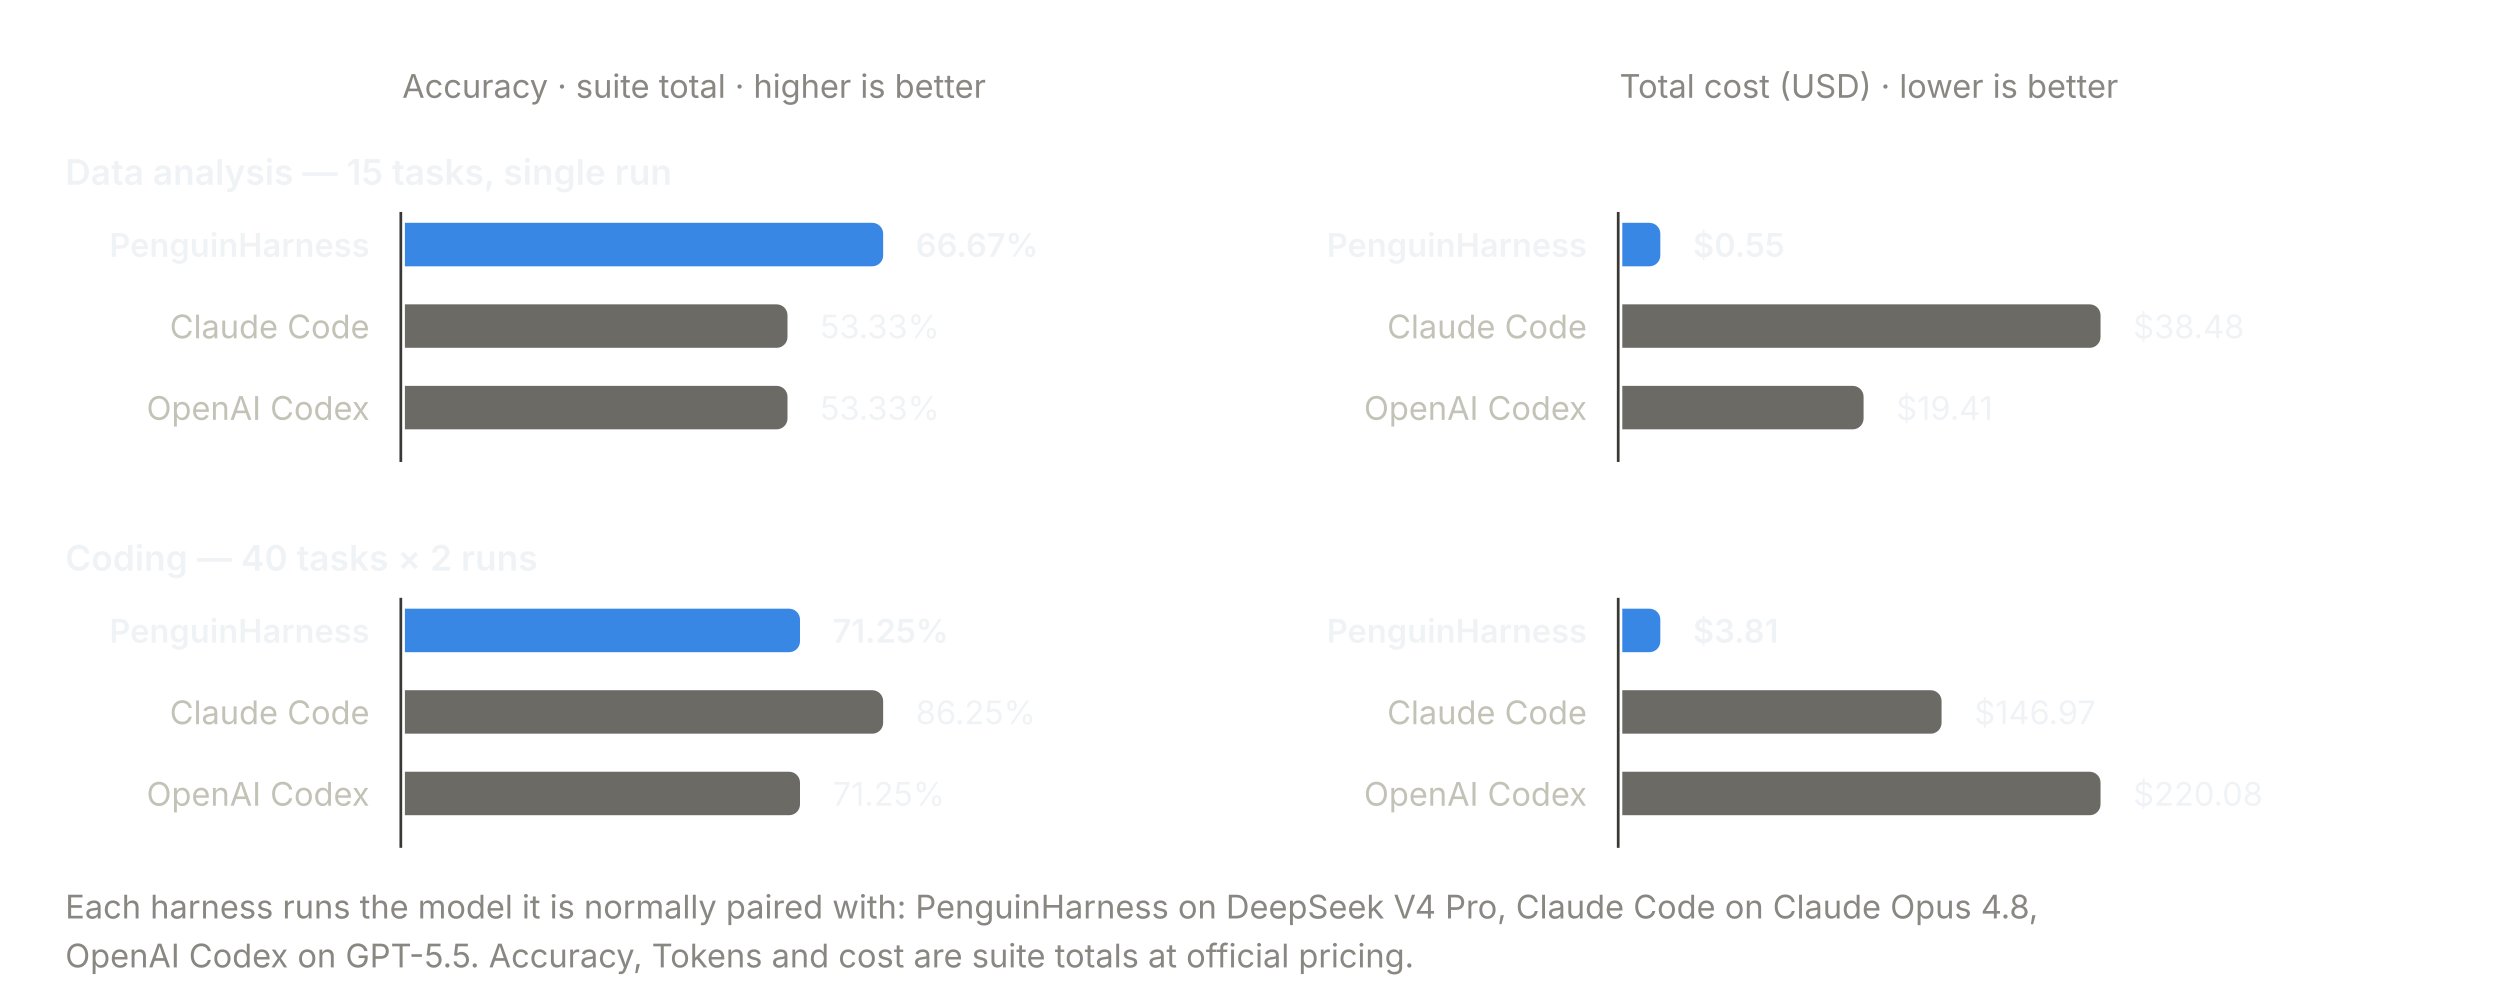
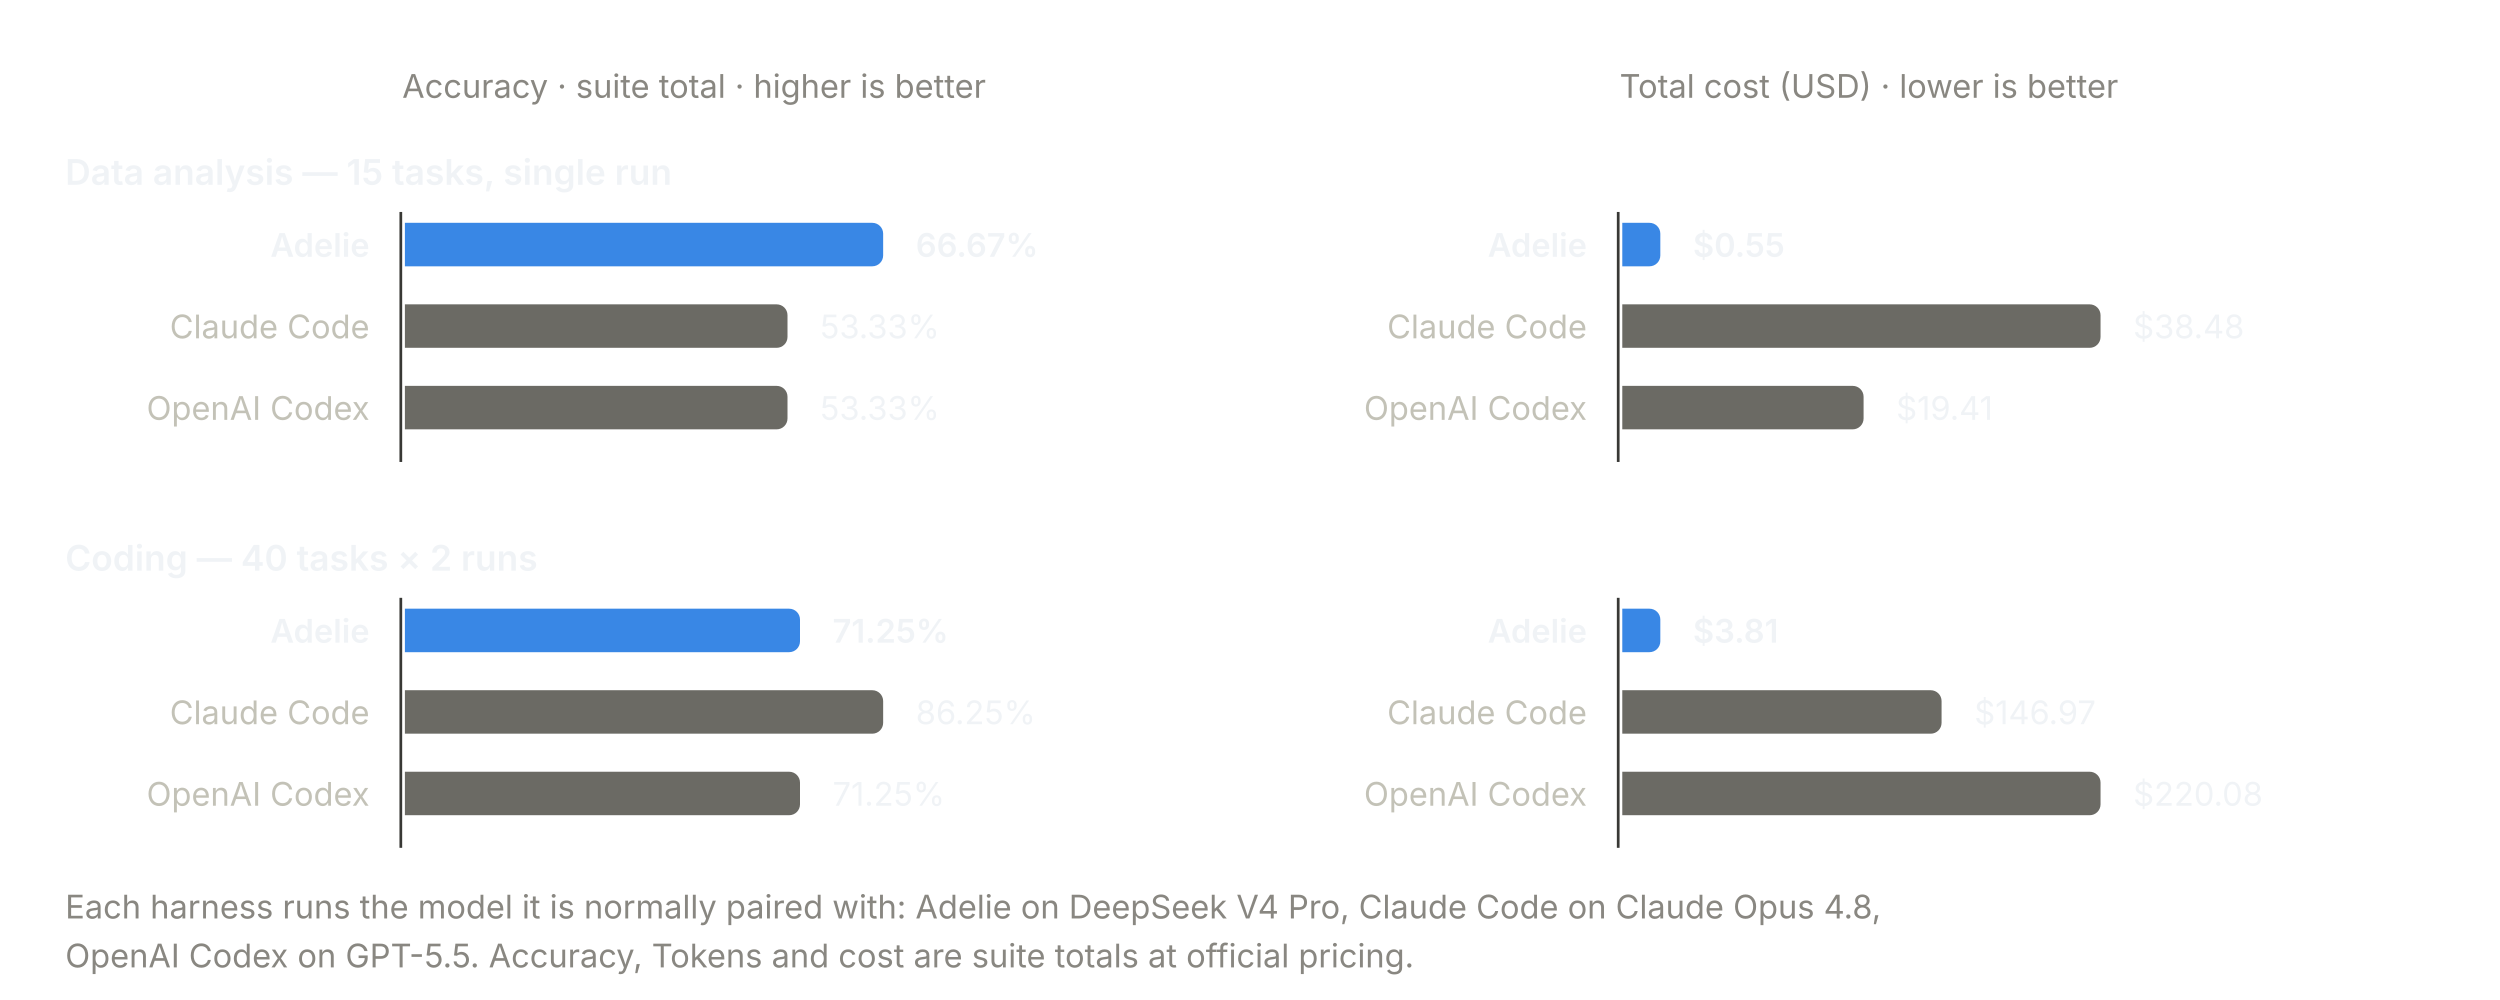
- <svg xmlns="http://www.w3.org/2000/svg" viewBox="0 0 920 368" width="920" height="368" role="img" aria-label="Benchmark: PenguinHarness vs Claude Code vs OpenAI Codex on two suites — comparable accuracy at a small fraction of the cost">
+ <svg xmlns="http://www.w3.org/2000/svg" viewBox="0 0 920 368" width="920" height="368" role="img" aria-label="Benchmark: Adelie vs Claude Code vs OpenAI Codex on two suites — comparable accuracy at a small fraction of the cost">
  <text x="148" y="36" font-size="12" font-weight="400" fill="#898781" text-anchor="start" font-family="system-ui, -apple-system, 'Segoe UI', sans-serif">Accuracy · suite total · higher is better</text>
  <text x="596" y="36" font-size="12" font-weight="400" fill="#898781" text-anchor="start" font-family="system-ui, -apple-system, 'Segoe UI', sans-serif">Total cost (USD) · lower is better</text>
  <text x="24" y="68" font-size="13" font-weight="600" fill="#f0f3f6" text-anchor="start" font-family="system-ui, -apple-system, 'Segoe UI', sans-serif">Data analysis — 15 tasks, single run</text>
  <rect x="147" y="78" width="1" height="92" fill="#383835" />
-   <text x="136" y="94.5" font-size="12" font-weight="600" fill="#f0f3f6" text-anchor="end" font-family="system-ui, -apple-system, 'Segoe UI', sans-serif">PenguinHarness</text>
+   <text x="136" y="94.5" font-size="12" font-weight="600" fill="#f0f3f6" text-anchor="end" font-family="system-ui, -apple-system, 'Segoe UI', sans-serif">Adelie</text>
  <path d="M149 82 h172.0 a4 4 0 0 1 4 4 v8 a4 4 0 0 1 -4 4 h-172.0 z" fill="#3987e5" />
  <text x="337" y="94.5" font-size="12" font-weight="600" fill="#f0f3f6" text-anchor="start" font-family="system-ui, -apple-system, 'Segoe UI', sans-serif">66.67%</text>
  <text x="136" y="124.5" font-size="12" font-weight="400" fill="#c3c2b7" text-anchor="end" font-family="system-ui, -apple-system, 'Segoe UI', sans-serif">Claude Code</text>
  <path d="M149 112 h136.8 a4 4 0 0 1 4 4 v8 a4 4 0 0 1 -4 4 h-136.8 z" fill="#6b6a64" />
  <text x="301.784" y="124.5" font-size="12" font-weight="400" fill="#f0f3f6" text-anchor="start" font-family="system-ui, -apple-system, 'Segoe UI', sans-serif">53.33%</text>
  <text x="136" y="154.5" font-size="12" font-weight="400" fill="#c3c2b7" text-anchor="end" font-family="system-ui, -apple-system, 'Segoe UI', sans-serif">OpenAI Codex</text>
  <path d="M149 142 h136.8 a4 4 0 0 1 4 4 v8 a4 4 0 0 1 -4 4 h-136.8 z" fill="#6b6a64" />
  <text x="301.784" y="154.5" font-size="12" font-weight="400" fill="#f0f3f6" text-anchor="start" font-family="system-ui, -apple-system, 'Segoe UI', sans-serif">53.33%</text>
  <rect x="595" y="78" width="1" height="92" fill="#383835" />
-   <text x="584" y="94.5" font-size="12" font-weight="600" fill="#f0f3f6" text-anchor="end" font-family="system-ui, -apple-system, 'Segoe UI', sans-serif">PenguinHarness</text>
+   <text x="584" y="94.5" font-size="12" font-weight="600" fill="#f0f3f6" text-anchor="end" font-family="system-ui, -apple-system, 'Segoe UI', sans-serif">Adelie</text>
  <path d="M597 82 h10.0 a4 4 0 0 1 4 4 v8 a4 4 0 0 1 -4 4 h-10.0 z" fill="#3987e5" />
  <text x="623" y="94.5" font-size="12" font-weight="600" fill="#f0f3f6" text-anchor="start" font-family="system-ui, -apple-system, 'Segoe UI', sans-serif">$0.55</text>
  <text x="584" y="124.5" font-size="12" font-weight="400" fill="#c3c2b7" text-anchor="end" font-family="system-ui, -apple-system, 'Segoe UI', sans-serif">Claude Code</text>
  <path d="M597 112 h172.0 a4 4 0 0 1 4 4 v8 a4 4 0 0 1 -4 4 h-172.0 z" fill="#6b6a64" />
  <text x="785" y="124.5" font-size="12" font-weight="400" fill="#f0f3f6" text-anchor="start" font-family="system-ui, -apple-system, 'Segoe UI', sans-serif">$38.48</text>
  <text x="584" y="154.5" font-size="12" font-weight="400" fill="#c3c2b7" text-anchor="end" font-family="system-ui, -apple-system, 'Segoe UI', sans-serif">OpenAI Codex</text>
  <path d="M597 142 h84.8 a4 4 0 0 1 4 4 v8 a4 4 0 0 1 -4 4 h-84.8 z" fill="#6b6a64" />
  <text x="697.795" y="154.5" font-size="12" font-weight="400" fill="#f0f3f6" text-anchor="start" font-family="system-ui, -apple-system, 'Segoe UI', sans-serif">$19.41</text>
  <text x="24" y="210" font-size="13" font-weight="600" fill="#f0f3f6" text-anchor="start" font-family="system-ui, -apple-system, 'Segoe UI', sans-serif">Coding — 40 tasks × 2 runs</text>
  <rect x="147" y="220" width="1" height="92" fill="#383835" />
-   <text x="136" y="236.5" font-size="12" font-weight="600" fill="#f0f3f6" text-anchor="end" font-family="system-ui, -apple-system, 'Segoe UI', sans-serif">PenguinHarness</text>
+   <text x="136" y="236.5" font-size="12" font-weight="600" fill="#f0f3f6" text-anchor="end" font-family="system-ui, -apple-system, 'Segoe UI', sans-serif">Adelie</text>
  <path d="M149 224 h141.4 a4 4 0 0 1 4 4 v8 a4 4 0 0 1 -4 4 h-141.4 z" fill="#3987e5" />
  <text x="306.391" y="236.5" font-size="12" font-weight="600" fill="#f0f3f6" text-anchor="start" font-family="system-ui, -apple-system, 'Segoe UI', sans-serif">71.25%</text>
  <text x="136" y="266.5" font-size="12" font-weight="400" fill="#c3c2b7" text-anchor="end" font-family="system-ui, -apple-system, 'Segoe UI', sans-serif">Claude Code</text>
  <path d="M149 254 h172.0 a4 4 0 0 1 4 4 v8 a4 4 0 0 1 -4 4 h-172.0 z" fill="#6b6a64" />
  <text x="337" y="266.5" font-size="12" font-weight="400" fill="#f0f3f6" text-anchor="start" font-family="system-ui, -apple-system, 'Segoe UI', sans-serif">86.25%</text>
  <text x="136" y="296.5" font-size="12" font-weight="400" fill="#c3c2b7" text-anchor="end" font-family="system-ui, -apple-system, 'Segoe UI', sans-serif">OpenAI Codex</text>
  <path d="M149 284 h141.4 a4 4 0 0 1 4 4 v8 a4 4 0 0 1 -4 4 h-141.4 z" fill="#6b6a64" />
  <text x="306.391" y="296.5" font-size="12" font-weight="400" fill="#f0f3f6" text-anchor="start" font-family="system-ui, -apple-system, 'Segoe UI', sans-serif">71.25%</text>
  <rect x="595" y="220" width="1" height="92" fill="#383835" />
-   <text x="584" y="236.5" font-size="12" font-weight="600" fill="#f0f3f6" text-anchor="end" font-family="system-ui, -apple-system, 'Segoe UI', sans-serif">PenguinHarness</text>
+   <text x="584" y="236.5" font-size="12" font-weight="600" fill="#f0f3f6" text-anchor="end" font-family="system-ui, -apple-system, 'Segoe UI', sans-serif">Adelie</text>
  <path d="M597 224 h10.0 a4 4 0 0 1 4 4 v8 a4 4 0 0 1 -4 4 h-10.0 z" fill="#3987e5" />
  <text x="623" y="236.5" font-size="12" font-weight="600" fill="#f0f3f6" text-anchor="start" font-family="system-ui, -apple-system, 'Segoe UI', sans-serif">$3.81</text>
  <text x="584" y="266.5" font-size="12" font-weight="400" fill="#c3c2b7" text-anchor="end" font-family="system-ui, -apple-system, 'Segoe UI', sans-serif">Claude Code</text>
  <path d="M597 254 h113.5 a4 4 0 0 1 4 4 v8 a4 4 0 0 1 -4 4 h-113.5 z" fill="#6b6a64" />
  <text x="726.533" y="266.5" font-size="12" font-weight="400" fill="#f0f3f6" text-anchor="start" font-family="system-ui, -apple-system, 'Segoe UI', sans-serif">$146.97</text>
  <text x="584" y="296.5" font-size="12" font-weight="400" fill="#c3c2b7" text-anchor="end" font-family="system-ui, -apple-system, 'Segoe UI', sans-serif">OpenAI Codex</text>
  <path d="M597 284 h172.0 a4 4 0 0 1 4 4 v8 a4 4 0 0 1 -4 4 h-172.0 z" fill="#6b6a64" />
  <text x="785" y="296.5" font-size="12" font-weight="400" fill="#f0f3f6" text-anchor="start" font-family="system-ui, -apple-system, 'Segoe UI', sans-serif">$220.08</text>
-   <text x="24" y="338" font-size="12" font-weight="400" fill="#898781" text-anchor="start" font-family="system-ui, -apple-system, 'Segoe UI', sans-serif">Each harness runs the model it is normally paired with: PenguinHarness on DeepSeek V4 Pro, Claude Code on Claude Opus 4.8,</text>
+   <text x="24" y="338" font-size="12" font-weight="400" fill="#898781" text-anchor="start" font-family="system-ui, -apple-system, 'Segoe UI', sans-serif">Each harness runs the model it is normally paired with: Adelie on DeepSeek V4 Pro, Claude Code on Claude Opus 4.8,</text>
  <text x="24" y="356" font-size="12" font-weight="400" fill="#898781" text-anchor="start" font-family="system-ui, -apple-system, 'Segoe UI', sans-serif">OpenAI Codex on GPT-5.5. Accuracy, Tokens and cost are suite totals at official pricing.</text>
</svg>
